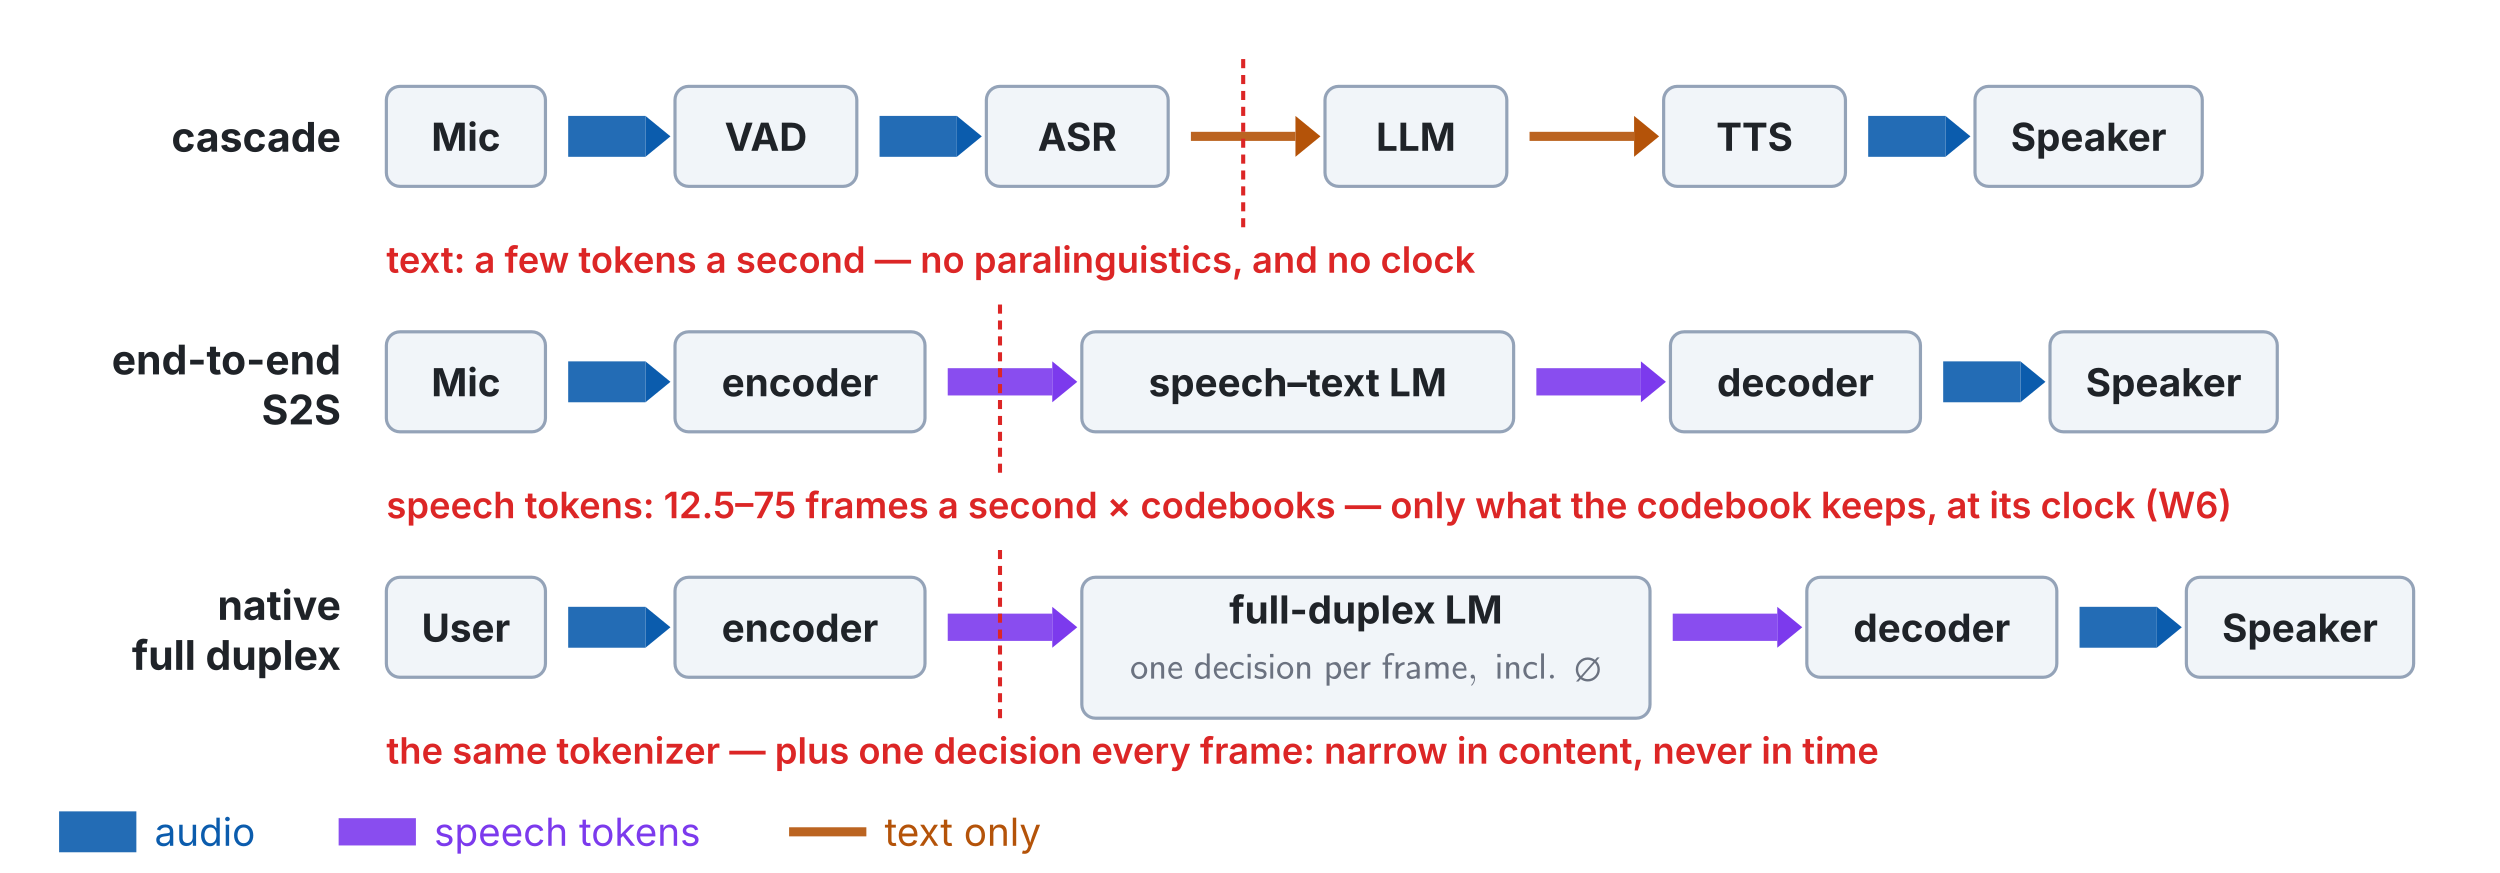
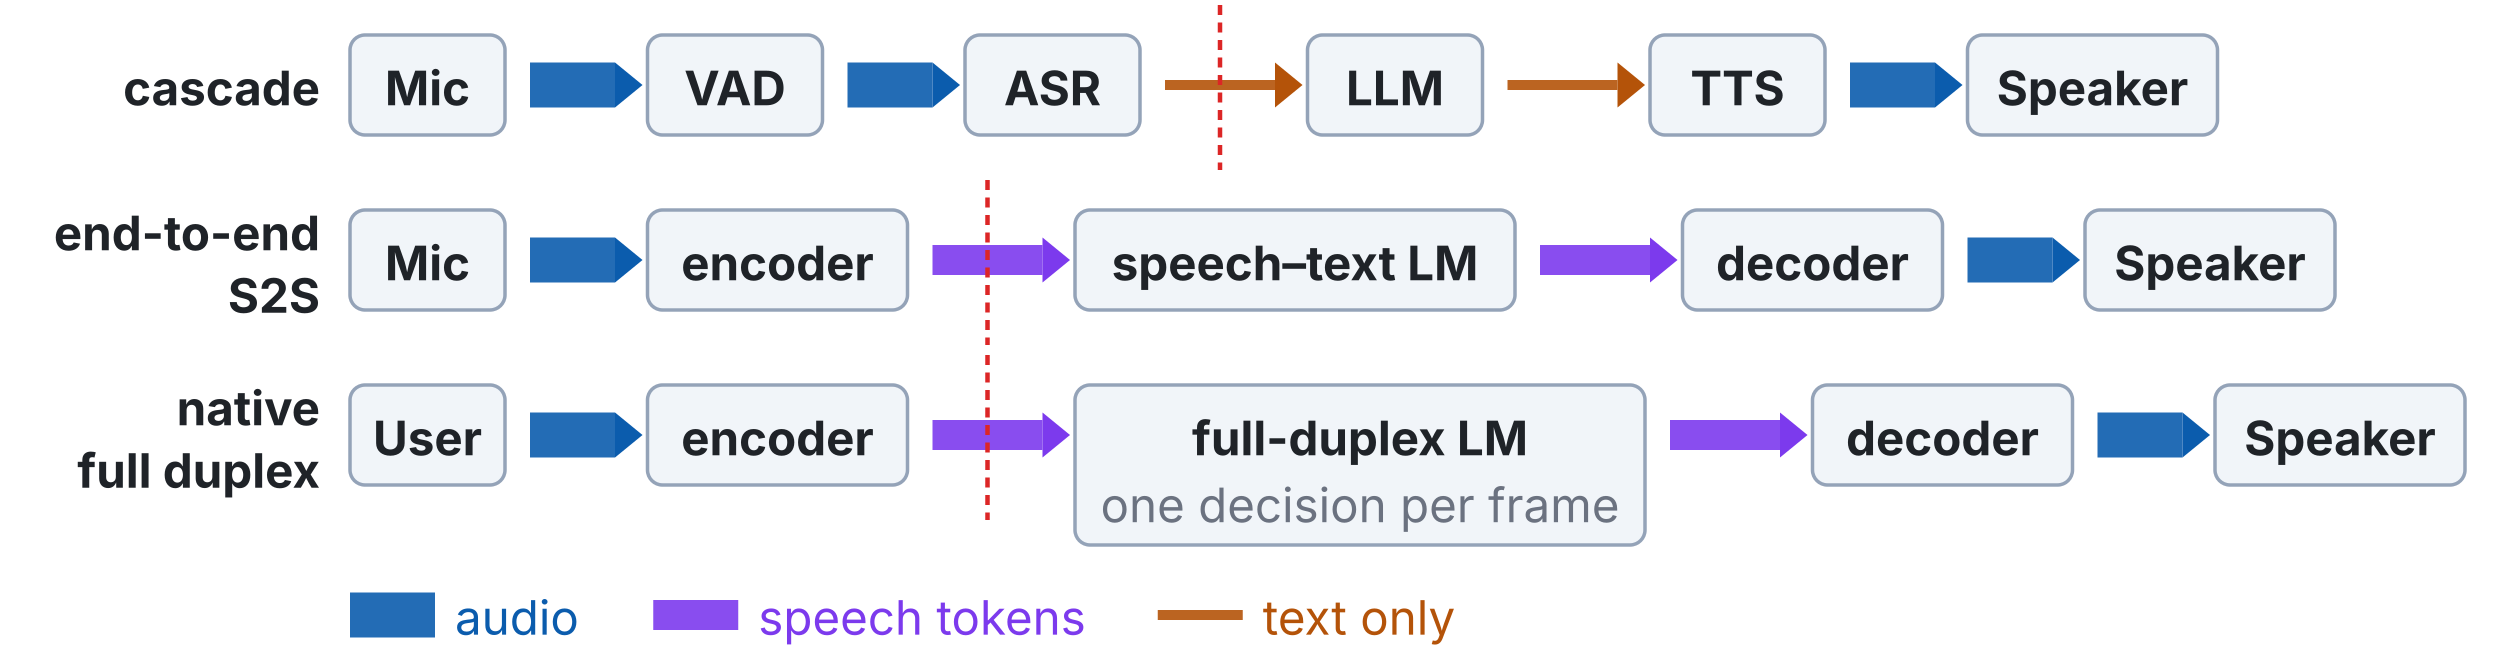
- <svg xmlns="http://www.w3.org/2000/svg" xmlns:xlink="http://www.w3.org/1999/xlink" viewBox="0 0 1100 384" width="100%" role="img" font-family="system-ui,-apple-system,Segoe UI,sans-serif">
+ <svg xmlns="http://www.w3.org/2000/svg" viewBox="0 0 1000 262" width="100%" role="img" font-family="system-ui,-apple-system,Segoe UI,sans-serif">
  <g class="fragment" data-fragment-index="0">
-     <text x="150.0" y="60.0" font-size="18" font-weight="700" fill="#1f2328" text-anchor="end" dominant-baseline="middle">cascade</text>
-     <rect x="170.0" y="38.0" width="70.0" height="44.0" rx="6" fill="#f1f5f9" stroke="#94a3b8" stroke-width="1.4" />
-     <text x="205.0" y="60.0" font-size="17" font-weight="650" fill="#1f2328" text-anchor="middle" dominant-baseline="middle">Mic</text>
-     <rect x="250.0" y="51.0" width="34.0" height="18.0" fill="#0b5cad" opacity=".9" />
-     <polygon points="284.0,51.0 295.0,60.0 284.0,69.0" fill="#0b5cad" />
-     <rect x="297.0" y="38.0" width="80.0" height="44.0" rx="6" fill="#f1f5f9" stroke="#94a3b8" stroke-width="1.4" />
-     <text x="337.0" y="60.0" font-size="17" font-weight="650" fill="#1f2328" text-anchor="middle" dominant-baseline="middle">VAD</text>
-     <rect x="387.0" y="51.0" width="34.0" height="18.0" fill="#0b5cad" opacity=".9" />
-     <polygon points="421.0,51.0 432.0,60.0 421.0,69.0" fill="#0b5cad" />
-     <rect x="434.0" y="38.0" width="80.0" height="44.0" rx="6" fill="#f1f5f9" stroke="#94a3b8" stroke-width="1.4" />
-     <text x="474.0" y="60.0" font-size="17" font-weight="650" fill="#1f2328" text-anchor="middle" dominant-baseline="middle">ASR</text>
-     <rect x="524.0" y="58.0" width="46.0" height="4.0" fill="#b45309" opacity=".9" />
-     <polygon points="570.0,51.0 581.0,60.0 570.0,69.0" fill="#b45309" />
-     <line x1="547.0" y1="26.0" x2="547.0" y2="100.0" stroke="#dc2626" stroke-width="1.8" stroke-dasharray="4 3" />
-     <rect x="583.0" y="38.0" width="80.0" height="44.0" rx="6" fill="#f1f5f9" stroke="#94a3b8" stroke-width="1.4" />
-     <text x="623.0" y="60.0" font-size="17" font-weight="650" fill="#1f2328" text-anchor="middle" dominant-baseline="middle">LLM</text>
-     <rect x="673.0" y="58.0" width="46.0" height="4.0" fill="#b45309" opacity=".9" />
-     <polygon points="719.0,51.0 730.0,60.0 719.0,69.0" fill="#b45309" />
-     <rect x="732.0" y="38.0" width="80.0" height="44.0" rx="6" fill="#f1f5f9" stroke="#94a3b8" stroke-width="1.4" />
-     <text x="772.0" y="60.0" font-size="17" font-weight="650" fill="#1f2328" text-anchor="middle" dominant-baseline="middle">TTS</text>
-     <rect x="822.0" y="51.0" width="34.0" height="18.0" fill="#0b5cad" opacity=".9" />
-     <polygon points="856.0,51.0 867.0,60.0 856.0,69.0" fill="#0b5cad" />
-     <rect x="869.0" y="38.0" width="100.0" height="44.0" rx="6" fill="#f1f5f9" stroke="#94a3b8" stroke-width="1.4" />
-     <text x="919.0" y="60.0" font-size="17" font-weight="650" fill="#1f2328" text-anchor="middle" dominant-baseline="middle">Speaker</text>
-     <text x="170.0" y="120.0" font-size="16" font-weight="600" fill="#dc2626" text-anchor="start" dominant-baseline="auto">text: a few tokens a second — no paralinguistics, and no clock</text>
+     <text x="128.0" y="35.0" font-size="19" font-weight="700" fill="#1f2328" text-anchor="end" dominant-baseline="middle">cascade</text>
+     <rect x="140.0" y="14.0" width="62.0" height="40.0" rx="6" fill="#f1f5f9" stroke="#94a3b8" stroke-width="1.4" />
+     <text x="171.0" y="35.0" font-size="19" font-weight="700" fill="#1f2328" text-anchor="middle" dominant-baseline="middle">Mic</text>
+     <rect x="212.0" y="25.0" width="34.0" height="18.0" fill="#0b5cad" opacity=".9" />
+     <polygon points="246.0,25.0 257.0,34.0 246.0,43.0" fill="#0b5cad" />
+     <rect x="259.0" y="14.0" width="70.0" height="40.0" rx="6" fill="#f1f5f9" stroke="#94a3b8" stroke-width="1.4" />
+     <text x="294.0" y="35.0" font-size="19" font-weight="700" fill="#1f2328" text-anchor="middle" dominant-baseline="middle">VAD</text>
+     <rect x="339.0" y="25.0" width="34.0" height="18.0" fill="#0b5cad" opacity=".9" />
+     <polygon points="373.0,25.0 384.0,34.0 373.0,43.0" fill="#0b5cad" />
+     <rect x="386.0" y="14.0" width="70.0" height="40.0" rx="6" fill="#f1f5f9" stroke="#94a3b8" stroke-width="1.4" />
+     <text x="421.0" y="35.0" font-size="19" font-weight="700" fill="#1f2328" text-anchor="middle" dominant-baseline="middle">ASR</text>
+     <rect x="466.0" y="32.0" width="44.0" height="4.0" fill="#b45309" opacity=".9" />
+     <polygon points="510.0,25.0 521.0,34.0 510.0,43.0" fill="#b45309" />
+     <line x1="488.0" y1="2.0" x2="488.0" y2="68.0" stroke="#dc2626" stroke-width="1.8" stroke-dasharray="4 3" />
+     <rect x="523.0" y="14.0" width="70.0" height="40.0" rx="6" fill="#f1f5f9" stroke="#94a3b8" stroke-width="1.4" />
+     <text x="558.0" y="35.0" font-size="19" font-weight="700" fill="#1f2328" text-anchor="middle" dominant-baseline="middle">LLM</text>
+     <rect x="603.0" y="32.0" width="44.0" height="4.0" fill="#b45309" opacity=".9" />
+     <polygon points="647.0,25.0 658.0,34.0 647.0,43.0" fill="#b45309" />
+     <rect x="660.0" y="14.0" width="70.0" height="40.0" rx="6" fill="#f1f5f9" stroke="#94a3b8" stroke-width="1.4" />
+     <text x="695.0" y="35.0" font-size="19" font-weight="700" fill="#1f2328" text-anchor="middle" dominant-baseline="middle">TTS</text>
+     <rect x="740.0" y="25.0" width="34.0" height="18.0" fill="#0b5cad" opacity=".9" />
+     <polygon points="774.0,25.0 785.0,34.0 774.0,43.0" fill="#0b5cad" />
+     <rect x="787.0" y="14.0" width="100.0" height="40.0" rx="6" fill="#f1f5f9" stroke="#94a3b8" stroke-width="1.4" />
+     <text x="837.0" y="35.0" font-size="19" font-weight="700" fill="#1f2328" text-anchor="middle" dominant-baseline="middle">Speaker</text>
  </g>
  <g class="fragment" data-fragment-index="1">
-     <text x="150.0" y="158.0" font-size="18" font-weight="700" fill="#1f2328" text-anchor="end" dominant-baseline="middle">end-to-end</text>
-     <text x="150.0" y="180.0" font-size="18" font-weight="700" fill="#1f2328" text-anchor="end" dominant-baseline="middle">S2S</text>
-     <rect x="170.0" y="146.0" width="70.0" height="44.0" rx="6" fill="#f1f5f9" stroke="#94a3b8" stroke-width="1.4" />
-     <text x="205.0" y="168.0" font-size="17" font-weight="650" fill="#1f2328" text-anchor="middle" dominant-baseline="middle">Mic</text>
-     <rect x="250.0" y="159.0" width="34.0" height="18.0" fill="#0b5cad" opacity=".9" />
-     <polygon points="284.0,159.0 295.0,168.0 284.0,177.0" fill="#0b5cad" />
-     <rect x="297.0" y="146.0" width="110.0" height="44.0" rx="6" fill="#f1f5f9" stroke="#94a3b8" stroke-width="1.4" />
-     <text x="352.0" y="168.0" font-size="17" font-weight="650" fill="#1f2328" text-anchor="middle" dominant-baseline="middle">encoder</text>
-     <rect x="417.0" y="162.0" width="46.0" height="12.0" fill="#7c3aed" opacity=".9" />
-     <polygon points="463.0,159.0 474.0,168.0 463.0,177.0" fill="#7c3aed" />
-     <line x1="440.0" y1="134.0" x2="440.0" y2="208.0" stroke="#dc2626" stroke-width="1.8" stroke-dasharray="4 3" />
-     <rect x="476.0" y="146.0" width="190.0" height="44.0" rx="6" fill="#f1f5f9" stroke="#94a3b8" stroke-width="1.4" />
-     <text x="571.0" y="168.0" font-size="17" font-weight="650" fill="#1f2328" text-anchor="middle" dominant-baseline="middle">speech–text LM</text>
-     <rect x="676.0" y="162.0" width="46.0" height="12.0" fill="#7c3aed" opacity=".9" />
-     <polygon points="722.0,159.0 733.0,168.0 722.0,177.0" fill="#7c3aed" />
-     <rect x="735.0" y="146.0" width="110.0" height="44.0" rx="6" fill="#f1f5f9" stroke="#94a3b8" stroke-width="1.4" />
-     <text x="790.0" y="168.0" font-size="17" font-weight="650" fill="#1f2328" text-anchor="middle" dominant-baseline="middle">decoder</text>
-     <rect x="855.0" y="159.0" width="34.0" height="18.0" fill="#0b5cad" opacity=".9" />
-     <polygon points="889.0,159.0 900.0,168.0 889.0,177.0" fill="#0b5cad" />
-     <rect x="902.0" y="146.0" width="100.0" height="44.0" rx="6" fill="#f1f5f9" stroke="#94a3b8" stroke-width="1.4" />
-     <text x="952.0" y="168.0" font-size="17" font-weight="650" fill="#1f2328" text-anchor="middle" dominant-baseline="middle">Speaker</text>
-     <text x="170.0" y="228.0" font-size="16" font-weight="600" fill="#dc2626" text-anchor="start" dominant-baseline="auto">speech tokens: 12.5–75 frames a second × codebooks — only what the codebook keeps, at its clock (W6)</text>
+     <text x="128.0" y="93.0" font-size="19" font-weight="700" fill="#1f2328" text-anchor="end" dominant-baseline="middle">end-to-end</text>
+     <text x="128.0" y="118.0" font-size="19" font-weight="700" fill="#1f2328" text-anchor="end" dominant-baseline="middle">S2S</text>
+     <rect x="140.0" y="84.0" width="62.0" height="40.0" rx="6" fill="#f1f5f9" stroke="#94a3b8" stroke-width="1.4" />
+     <text x="171.0" y="105.0" font-size="19" font-weight="700" fill="#1f2328" text-anchor="middle" dominant-baseline="middle">Mic</text>
+     <rect x="212.0" y="95.0" width="34.0" height="18.0" fill="#0b5cad" opacity=".9" />
+     <polygon points="246.0,95.0 257.0,104.0 246.0,113.0" fill="#0b5cad" />
+     <rect x="259.0" y="84.0" width="104.0" height="40.0" rx="6" fill="#f1f5f9" stroke="#94a3b8" stroke-width="1.4" />
+     <text x="311.0" y="105.0" font-size="19" font-weight="700" fill="#1f2328" text-anchor="middle" dominant-baseline="middle">encoder</text>
+     <rect x="373.0" y="98.0" width="44.0" height="12.0" fill="#7c3aed" opacity=".9" />
+     <polygon points="417.0,95.0 428.0,104.0 417.0,113.0" fill="#7c3aed" />
+     <line x1="395.0" y1="72.0" x2="395.0" y2="138.0" stroke="#dc2626" stroke-width="1.8" stroke-dasharray="4 3" />
+     <rect x="430.0" y="84.0" width="176.0" height="40.0" rx="6" fill="#f1f5f9" stroke="#94a3b8" stroke-width="1.4" />
+     <text x="518.0" y="105.0" font-size="19" font-weight="700" fill="#1f2328" text-anchor="middle" dominant-baseline="middle">speech–text LM</text>
+     <rect x="616.0" y="98.0" width="44.0" height="12.0" fill="#7c3aed" opacity=".9" />
+     <polygon points="660.0,95.0 671.0,104.0 660.0,113.0" fill="#7c3aed" />
+     <rect x="673.0" y="84.0" width="104.0" height="40.0" rx="6" fill="#f1f5f9" stroke="#94a3b8" stroke-width="1.4" />
+     <text x="725.0" y="105.0" font-size="19" font-weight="700" fill="#1f2328" text-anchor="middle" dominant-baseline="middle">decoder</text>
+     <rect x="787.0" y="95.0" width="34.0" height="18.0" fill="#0b5cad" opacity=".9" />
+     <polygon points="821.0,95.0 832.0,104.0 821.0,113.0" fill="#0b5cad" />
+     <rect x="834.0" y="84.0" width="100.0" height="40.0" rx="6" fill="#f1f5f9" stroke="#94a3b8" stroke-width="1.4" />
+     <text x="884.0" y="105.0" font-size="19" font-weight="700" fill="#1f2328" text-anchor="middle" dominant-baseline="middle">Speaker</text>
  </g>
  <g class="fragment" data-fragment-index="2">
-     <text x="150.0" y="266.0" font-size="18" font-weight="700" fill="#1f2328" text-anchor="end" dominant-baseline="middle">native</text>
-     <text x="150.0" y="288.0" font-size="18" font-weight="700" fill="#1f2328" text-anchor="end" dominant-baseline="middle">full duplex</text>
-     <rect x="170.0" y="254.0" width="70.0" height="44.0" rx="6" fill="#f1f5f9" stroke="#94a3b8" stroke-width="1.4" />
-     <text x="205.0" y="276.0" font-size="17" font-weight="650" fill="#1f2328" text-anchor="middle" dominant-baseline="middle">User</text>
-     <rect x="250.0" y="267.0" width="34.0" height="18.0" fill="#0b5cad" opacity=".9" />
-     <polygon points="284.0,267.0 295.0,276.0 284.0,285.0" fill="#0b5cad" />
-     <rect x="297.0" y="254.0" width="110.0" height="44.0" rx="6" fill="#f1f5f9" stroke="#94a3b8" stroke-width="1.4" />
-     <text x="352.0" y="276.0" font-size="17" font-weight="650" fill="#1f2328" text-anchor="middle" dominant-baseline="middle">encoder</text>
-     <rect x="417.0" y="270.0" width="46.0" height="12.0" fill="#7c3aed" opacity=".9" />
-     <polygon points="463.0,267.0 474.0,276.0 463.0,285.0" fill="#7c3aed" />
-     <line x1="440.0" y1="242.0" x2="440.0" y2="316.0" stroke="#dc2626" stroke-width="1.8" stroke-dasharray="4 3" />
-     <rect x="476.0" y="254.0" width="250.0" height="62.0" rx="6" fill="#f1f5f9" stroke="#94a3b8" stroke-width="1.4" />
-     <text x="601.0" y="268.0" font-size="17" font-weight="650" fill="#1f2328" text-anchor="middle" dominant-baseline="middle">full-duplex LM</text>
-     <svg x="497.24" y="286.515" width="207.52" height="15.485" viewBox="0 0 207.52 15.485">
-       <defs>
-         <style type="text/css">*{stroke-linejoin: round; stroke-linecap: butt}</style>
-       </defs>
-       <g id="t47-figure_1">
-         <g id="t47-patch_1">
-           <path d="M 0 15.485  L 207.52 15.485  L 207.52 0  L 0 0  L 0 15.485  z " style="fill: none" />
-         </g>
-         <g id="t47-text_1">
-           <g style="fill: #6b7280" transform="translate(0 12.1575) scale(0.16 -0.16)">
-             <defs>
-               <path id="t47-Cmss10-6f" d="M 1600 -72  Q 1203 -72 878 133  Q 553 338 365 680  Q 178 1022 178 1403  Q 178 1697 284 1976  Q 391 2256 580 2476  Q 769 2697 1033 2823  Q 1297 2950 1600 2950  Q 1900 2950 2161 2825  Q 2422 2700 2615 2476  Q 2809 2253 2912 1975  Q 3016 1697 3016 1403  Q 3016 1022 2830 680  Q 2644 338 2317 133  Q 1991 -72 1600 -72  z M 1600 366  Q 1894 366 2095 525  Q 2297 684 2394 940  Q 2491 1197 2491 1478  Q 2491 1753 2389 1995  Q 2288 2238 2086 2386  Q 1884 2534 1600 2534  Q 1313 2534 1111 2387  Q 909 2241 806 1997  Q 703 1753 703 1478  Q 703 1278 756 1079  Q 809 881 926 714  Q 1044 547 1214 456  Q 1384 366 1600 366  z " transform="scale(0.015625)" />
-               <path id="t47-Cmss10-6e" d="M 506 0  L 506 2881  L 991 2881  L 991 2444  Q 1163 2666 1402 2789  Q 1641 2913 1913 2913  Q 2391 2913 2594 2645  Q 2797 2378 2797 1881  L 2797 0  L 2272 0  L 2272 1881  Q 2272 2200 2114 2348  Q 1956 2497 1638 2497  Q 1425 2497 1289 2355  Q 1153 2213 1092 2005  Q 1031 1797 1031 1588  L 1031 0  L 506 0  z " transform="scale(0.015625)" />
-               <path id="t47-Cmss10-65" d="M 1594 -72  Q 1300 -72 1044 51  Q 788 175 602 390  Q 416 606 314 882  Q 213 1159 213 1441  Q 213 1806 373 2159  Q 534 2513 831 2731  Q 1128 2950 1503 2950  Q 2116 2950 2386 2500  Q 2656 2050 2656 1403  L 684 1403  Q 684 1150 801 904  Q 919 659 1130 503  Q 1341 347 1594 347  Q 2150 347 2584 691  L 2625 256  Q 2491 122 2162 25  Q 1834 -72 1594 -72  z M 722 1778  L 2259 1778  Q 2209 2103 2015 2318  Q 1822 2534 1503 2534  Q 1316 2534 1150 2426  Q 984 2319 876 2145  Q 769 1972 722 1778  z " transform="scale(0.015625)" />
-               <path id="t47-Cmss10-64" d="M 1300 -72  Q 959 -72 712 161  Q 466 394 342 741  Q 219 1088 219 1422  Q 219 1675 291 1933  Q 363 2191 500 2414  Q 638 2638 847 2775  Q 1056 2913 1319 2913  Q 1591 2913 1842 2822  Q 2094 2731 2284 2572  L 2284 4441  L 2791 4441  L 2791 0  L 2266 0  L 2266 319  Q 2059 128 1818 28  Q 1578 -72 1300 -72  z M 1594 347  Q 1806 347 1984 465  Q 2163 584 2266 781  L 2266 2163  Q 2166 2316 2006 2406  Q 1847 2497 1672 2497  Q 1372 2497 1161 2350  Q 950 2203 847 1958  Q 744 1713 744 1422  Q 744 981 959 664  Q 1175 347 1594 347  z " transform="scale(0.015625)" />
-               <path id="t47-Cmss10-63" d="M 1594 -72  Q 1309 -72 1053 50  Q 797 172 609 386  Q 422 600 320 870  Q 219 1141 219 1422  Q 219 1713 320 1988  Q 422 2263 608 2480  Q 794 2697 1044 2823  Q 1294 2950 1594 2950  Q 1934 2950 2136 2897  Q 2338 2844 2625 2675  L 2547 2228  Q 2288 2403 2102 2459  Q 1916 2516 1594 2516  Q 1322 2516 1126 2355  Q 931 2194 837 1945  Q 744 1697 744 1422  Q 744 1163 842 919  Q 941 675 1134 520  Q 1328 366 1594 366  Q 1894 366 2139 448  Q 2384 531 2619 697  L 2656 250  Q 2513 106 2183 17  Q 1853 -72 1594 -72  z " transform="scale(0.015625)" />
-               <path id="t47-Cmss10-69" d="M 506 0  L 506 2841  L 1013 2841  L 1013 0  L 506 0  z M 459 3756  L 459 4353  L 1056 4353  L 1056 3756  L 459 3756  z " transform="scale(0.015625)" />
-               <path id="t47-Cmss10-73" d="M 178 213  L 263 672  Q 716 359 1259 359  Q 1494 359 1659 461  Q 1825 563 1825 781  Q 1825 947 1698 1053  Q 1572 1159 1403 1191  L 1013 1269  Q 688 1334 450 1559  Q 213 1784 213 2100  Q 213 2391 353 2583  Q 494 2775 731 2862  Q 969 2950 1259 2950  Q 1538 2950 1745 2904  Q 1953 2859 2194 2747  L 2119 2297  Q 1888 2434 1673 2490  Q 1459 2547 1191 2547  Q 981 2547 836 2455  Q 691 2363 691 2163  Q 691 2025 800 1926  Q 909 1828 1063 1791  L 1491 1709  Q 1709 1659 1895 1537  Q 2081 1416 2192 1233  Q 2303 1050 2303 831  Q 2303 525 2167 323  Q 2031 122 1798 25  Q 1566 -72 1259 -72  Q 684 -72 178 213  z " transform="scale(0.015625)" />
-               <path id="t47-Cmss10-70" d="M 513 -1241  L 513 2841  L 1019 2841  L 1019 2541  Q 1469 2913 2113 2913  Q 2428 2913 2648 2672  Q 2869 2431 2976 2082  Q 3084 1734 3084 1422  Q 3084 1081 2942 728  Q 2800 375 2533 151  Q 2266 -72 1906 -72  Q 1663 -72 1436 23  Q 1209 119 1038 281  L 1038 -1241  L 513 -1241  z M 1038 744  Q 1138 559 1288 453  Q 1438 347 1631 347  Q 1906 347 2117 501  Q 2328 656 2443 909  Q 2559 1163 2559 1422  Q 2559 1825 2325 2151  Q 2091 2478 1709 2478  Q 1581 2478 1451 2434  Q 1322 2391 1219 2314  Q 1116 2238 1038 2125  L 1038 744  z " transform="scale(0.015625)" />
-               <path id="t47-Cmss10-72" d="M 513 0  L 513 2881  L 984 2881  L 984 2328  Q 1109 2503 1287 2637  Q 1466 2772 1670 2842  Q 1875 2913 2094 2913  L 2094 2456  Q 1809 2456 1561 2315  Q 1313 2175 1166 1933  Q 1019 1691 1019 1403  L 1019 0  L 513 0  z " transform="scale(0.015625)" />
-               <path id="t47-Cmss10-66" d="M 634 0  L 634 2444  L 172 2444  L 172 2841  L 634 2841  L 634 3438  Q 634 3722 775 3969  Q 916 4216 1159 4364  Q 1403 4513 1684 4513  Q 1784 4513 1990 4491  Q 2197 4469 2222 4441  L 2222 3988  Q 2097 4044 1967 4070  Q 1838 4097 1684 4097  Q 1475 4097 1297 3976  Q 1119 3856 1119 3653  L 1119 2841  L 1831 2841  L 1831 2444  L 1141 2444  L 1141 0  L 634 0  z " transform="scale(0.015625)" />
-               <path id="t47-Cmss10-61" d="M 972 -72  Q 766 -72 605 48  Q 444 169 356 359  Q 269 550 269 763  Q 269 1072 580 1256  Q 891 1441 1305 1511  Q 1719 1581 2041 1581  L 2041 1881  Q 2041 2128 1900 2337  Q 1759 2547 1522 2547  Q 1225 2547 1000 2473  Q 775 2400 531 2222  L 494 2675  Q 753 2825 987 2887  Q 1222 2950 1522 2950  Q 1806 2950 2047 2801  Q 2288 2653 2427 2408  Q 2566 2163 2566 1881  L 2566 0  L 2059 0  L 2059 238  Q 1859 84 1576 6  Q 1294 -72 972 -72  z M 756 763  Q 756 566 937 456  Q 1119 347 1331 347  Q 1600 347 1820 467  Q 2041 588 2041 831  L 2041 1228  Q 1641 1228 1198 1125  Q 756 1022 756 763  z " transform="scale(0.015625)" />
-               <path id="t47-Cmss10-6d" d="M 506 0  L 506 2881  L 991 2881  L 991 2444  Q 1163 2666 1403 2789  Q 1644 2913 1919 2913  Q 2563 2913 2731 2400  Q 2903 2638 3158 2775  Q 3413 2913 3694 2913  Q 4172 2913 4373 2644  Q 4575 2375 4575 1881  L 4575 0  L 4050 0  L 4050 1881  Q 4050 2497 3419 2497  Q 3206 2497 3065 2355  Q 2925 2213 2864 2005  Q 2803 1797 2803 1588  L 2803 0  L 2278 0  L 2278 1881  Q 2278 2203 2120 2350  Q 1963 2497 1644 2497  Q 1428 2497 1290 2355  Q 1153 2213 1092 2005  Q 1031 1797 1031 1588  L 1031 0  L 506 0  z " transform="scale(0.015625)" />
-               <path id="t47-Cmmi10-3b" d="M 634 -1153  Q 634 -1125 659 -1100  Q 891 -878 1019 -587  Q 1147 -297 1147 25  L 1147 103  Q 1044 0 891 0  Q 744 0 641 103  Q 538 206 538 353  Q 538 503 641 603  Q 744 703 891 703  Q 1119 703 1216 492  Q 1313 281 1313 25  Q 1313 -331 1170 -651  Q 1028 -972 769 -1228  Q 744 -1241 728 -1241  Q 697 -1241 665 -1212  Q 634 -1184 634 -1153  z " transform="scale(0.015625)" />
-               <path id="t47-Cmss10-6c" d="M 506 0  L 506 4441  L 1013 4441  L 1013 0  L 506 0  z " transform="scale(0.015625)" />
-               <path id="t47-Cmmi10-3a" d="M 538 353  Q 538 497 644 600  Q 750 703 891 703  Q 978 703 1062 656  Q 1147 609 1194 525  Q 1241 441 1241 353  Q 1241 213 1137 106  Q 1034 0 891 0  Q 750 0 644 106  Q 538 213 538 353  z " transform="scale(0.015625)" />
-               <path id="t47-STIXGeneral-Regular-2205" d="M 4512 3731  L 3949 3085  Q 4557 2458 4557 1613  Q 4557 742 3933 118  Q 3309 -506 2438 -506  Q 1754 -506 1178 -83  L 806 -506  L 365 -506  L 922 134  Q 320 749 320 1613  Q 320 2483 944 3107  Q 1568 3731 2438 3731  Q 3098 3731 3699 3309  L 4070 3731  L 4512 3731  z M 3680 2778  L 1453 230  Q 1894 -83 2438 -83  Q 3142 -83 3638 416  Q 4134 915 4134 1619  Q 4134 2272 3680 2778  z M 1203 454  L 3418 2982  Q 3270 3123 2985 3216  Q 2701 3309 2438 3309  Q 1734 3309 1238 2816  Q 742 2323 742 1619  Q 742 928 1203 454  z " transform="scale(0.015625)" />
-             </defs>
-             <use xlink:href="#t47-Cmss10-6f" transform="translate(0 0.484375)" />
-             <use xlink:href="#t47-Cmss10-6e" transform="translate(50 0.484375)" />
-             <use xlink:href="#t47-Cmss10-65" transform="translate(101.6113 0.484375)" />
-             <use xlink:href="#t47-Cmss10-64" transform="translate(175.2601 0.484375)" />
-             <use xlink:href="#t47-Cmss10-65" transform="translate(226.8715 0.484375)" />
-             <use xlink:href="#t47-Cmss10-63" transform="translate(271.2562 0.484375)" />
-             <use xlink:href="#t47-Cmss10-69" transform="translate(315.641 0.484375)" />
-             <use xlink:href="#t47-Cmss10-73" transform="translate(339.4203 0.484375)" />
-             <use xlink:href="#t47-Cmss10-69" transform="translate(377.7015 0.484375)" />
-             <use xlink:href="#t47-Cmss10-6f" transform="translate(401.4808 0.484375)" />
-             <use xlink:href="#t47-Cmss10-6e" transform="translate(451.4808 0.484375)" />
-             <use xlink:href="#t47-Cmss10-70" transform="translate(532.3562 0.484375)" />
-             <use xlink:href="#t47-Cmss10-65" transform="translate(583.9675 0.484375)" />
-             <use xlink:href="#t47-Cmss10-72" transform="translate(628.3523 0.484375)" />
-             <use xlink:href="#t47-Cmss10-66" transform="translate(691.6983 0.484375)" />
-             <use xlink:href="#t47-Cmss10-72" transform="translate(722.2159 0.484375)" />
-             <use xlink:href="#t47-Cmss10-61" transform="translate(756.298 0.484375)" />
-             <use xlink:href="#t47-Cmss10-6d" transform="translate(804.296 0.484375)" />
-             <use xlink:href="#t47-Cmss10-65" transform="translate(883.6905 0.484375)" />
-             <use xlink:href="#t47-Cmmi10-3b" transform="translate(928.0753 0.484375)" />
-             <use xlink:href="#t47-Cmss10-69" transform="translate(1002.583 0.484375)" />
-             <use xlink:href="#t47-Cmss10-6e" transform="translate(1026.363 0.484375)" />
-             <use xlink:href="#t47-Cmss10-63" transform="translate(1077.974 0.484375)" />
-             <use xlink:href="#t47-Cmss10-6c" transform="translate(1122.359 0.484375)" />
-             <use xlink:href="#t47-Cmmi10-3a" transform="translate(1146.138 0.484375)" />
-             <use xlink:href="#t47-STIXGeneral-Regular-2205" transform="translate(1220.646 0.484375)" />
-           </g>
-         </g>
-       </g>
-     </svg>
-     <rect x="736.0" y="270.0" width="46.0" height="12.0" fill="#7c3aed" opacity=".9" />
-     <polygon points="782.0,267.0 793.0,276.0 782.0,285.0" fill="#7c3aed" />
-     <rect x="795.0" y="254.0" width="110.0" height="44.0" rx="6" fill="#f1f5f9" stroke="#94a3b8" stroke-width="1.4" />
-     <text x="850.0" y="276.0" font-size="17" font-weight="650" fill="#1f2328" text-anchor="middle" dominant-baseline="middle">decoder</text>
-     <rect x="915.0" y="267.0" width="34.0" height="18.0" fill="#0b5cad" opacity=".9" />
-     <polygon points="949.0,267.0 960.0,276.0 949.0,285.0" fill="#0b5cad" />
-     <rect x="962.0" y="254.0" width="100.0" height="44.0" rx="6" fill="#f1f5f9" stroke="#94a3b8" stroke-width="1.4" />
-     <text x="1012.0" y="276.0" font-size="17" font-weight="650" fill="#1f2328" text-anchor="middle" dominant-baseline="middle">Speaker</text>
-     <text x="170.0" y="336.0" font-size="16" font-weight="600" fill="#dc2626" text-anchor="start" dominant-baseline="auto">the same tokenizer — plus one decision every frame: narrow in content, never in time</text>
+     <text x="128.0" y="163.0" font-size="19" font-weight="700" fill="#1f2328" text-anchor="end" dominant-baseline="middle">native</text>
+     <text x="128.0" y="188.0" font-size="19" font-weight="700" fill="#1f2328" text-anchor="end" dominant-baseline="middle">full duplex</text>
+     <rect x="140.0" y="154.0" width="62.0" height="40.0" rx="6" fill="#f1f5f9" stroke="#94a3b8" stroke-width="1.4" />
+     <text x="171.0" y="175.0" font-size="19" font-weight="700" fill="#1f2328" text-anchor="middle" dominant-baseline="middle">User</text>
+     <rect x="212.0" y="165.0" width="34.0" height="18.0" fill="#0b5cad" opacity=".9" />
+     <polygon points="246.0,165.0 257.0,174.0 246.0,183.0" fill="#0b5cad" />
+     <rect x="259.0" y="154.0" width="104.0" height="40.0" rx="6" fill="#f1f5f9" stroke="#94a3b8" stroke-width="1.4" />
+     <text x="311.0" y="175.0" font-size="19" font-weight="700" fill="#1f2328" text-anchor="middle" dominant-baseline="middle">encoder</text>
+     <rect x="373.0" y="168.0" width="44.0" height="12.0" fill="#7c3aed" opacity=".9" />
+     <polygon points="417.0,165.0 428.0,174.0 417.0,183.0" fill="#7c3aed" />
+     <line x1="395.0" y1="142.0" x2="395.0" y2="208.0" stroke="#dc2626" stroke-width="1.8" stroke-dasharray="4 3" />
+     <rect x="430.0" y="154.0" width="228.0" height="64.0" rx="6" fill="#f1f5f9" stroke="#94a3b8" stroke-width="1.4" />
+     <text x="544.0" y="175.0" font-size="19" font-weight="700" fill="#1f2328" text-anchor="middle" dominant-baseline="middle">full-duplex LM</text>
+     <text x="544.0" y="202.0" font-size="19" font-weight="400" fill="#6b7280" text-anchor="middle" dominant-baseline="middle">one decision per frame</text>
+     <rect x="668.0" y="168.0" width="44.0" height="12.0" fill="#7c3aed" opacity=".9" />
+     <polygon points="712.0,165.0 723.0,174.0 712.0,183.0" fill="#7c3aed" />
+     <rect x="725.0" y="154.0" width="104.0" height="40.0" rx="6" fill="#f1f5f9" stroke="#94a3b8" stroke-width="1.4" />
+     <text x="777.0" y="175.0" font-size="19" font-weight="700" fill="#1f2328" text-anchor="middle" dominant-baseline="middle">decoder</text>
+     <rect x="839.0" y="165.0" width="34.0" height="18.0" fill="#0b5cad" opacity=".9" />
+     <polygon points="873.0,165.0 884.0,174.0 873.0,183.0" fill="#0b5cad" />
+     <rect x="886.0" y="154.0" width="100.0" height="40.0" rx="6" fill="#f1f5f9" stroke="#94a3b8" stroke-width="1.4" />
+     <text x="936.0" y="175.0" font-size="19" font-weight="700" fill="#1f2328" text-anchor="middle" dominant-baseline="middle">Speaker</text>
  </g>
-   <rect x="26.0" y="357.0" width="34" height="18.0" fill="#0b5cad" opacity=".9" />
-   <text x="68.0" y="366.0" font-size="17" fill="#0b5cad" dominant-baseline="middle">audio</text>
-   <rect x="149.0" y="360.0" width="34" height="12.0" fill="#7c3aed" opacity=".9" />
-   <text x="191.0" y="366.0" font-size="17" fill="#7c3aed" dominant-baseline="middle">speech tokens</text>
-   <rect x="347.2" y="364.0" width="34" height="4.0" fill="#b45309" opacity=".9" />
-   <text x="389.2" y="366.0" font-size="17" fill="#b45309" dominant-baseline="middle">text only</text>
+   <rect x="140.0" y="237.0" width="34" height="18.0" fill="#0b5cad" opacity=".9" />
+   <text x="182.0" y="247.0" font-size="19" font-weight="400" fill="#0b5cad" text-anchor="start" dominant-baseline="middle">audio</text>
+   <rect x="261.3" y="240.0" width="34" height="12.0" fill="#7c3aed" opacity=".9" />
+   <text x="303.3" y="247.0" font-size="19" font-weight="400" fill="#7c3aed" text-anchor="start" dominant-baseline="middle">speech tokens</text>
+   <rect x="463.1" y="244.0" width="34" height="4.0" fill="#b45309" opacity=".9" />
+   <text x="505.1" y="247.0" font-size="19" font-weight="400" fill="#b45309" text-anchor="start" dominant-baseline="middle">text only</text>
</svg>
